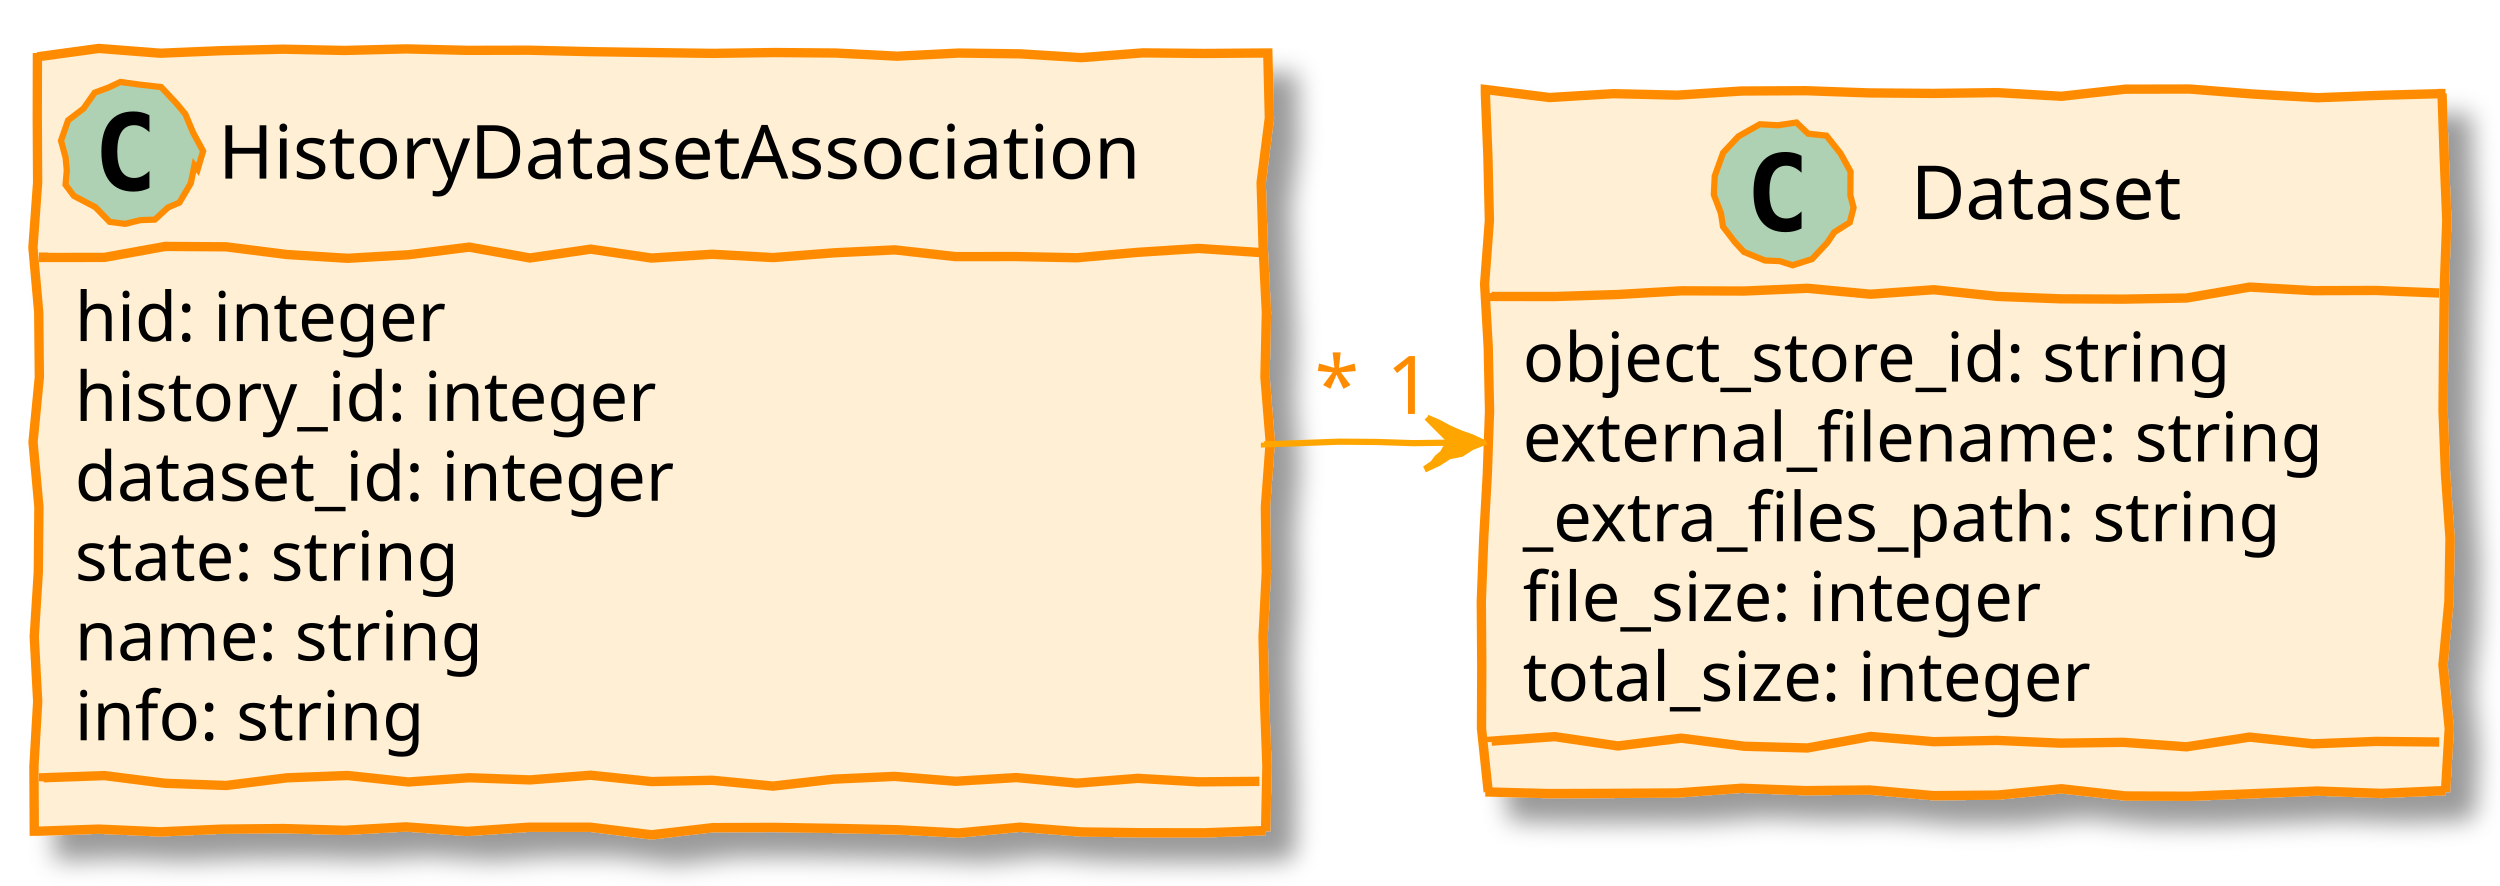
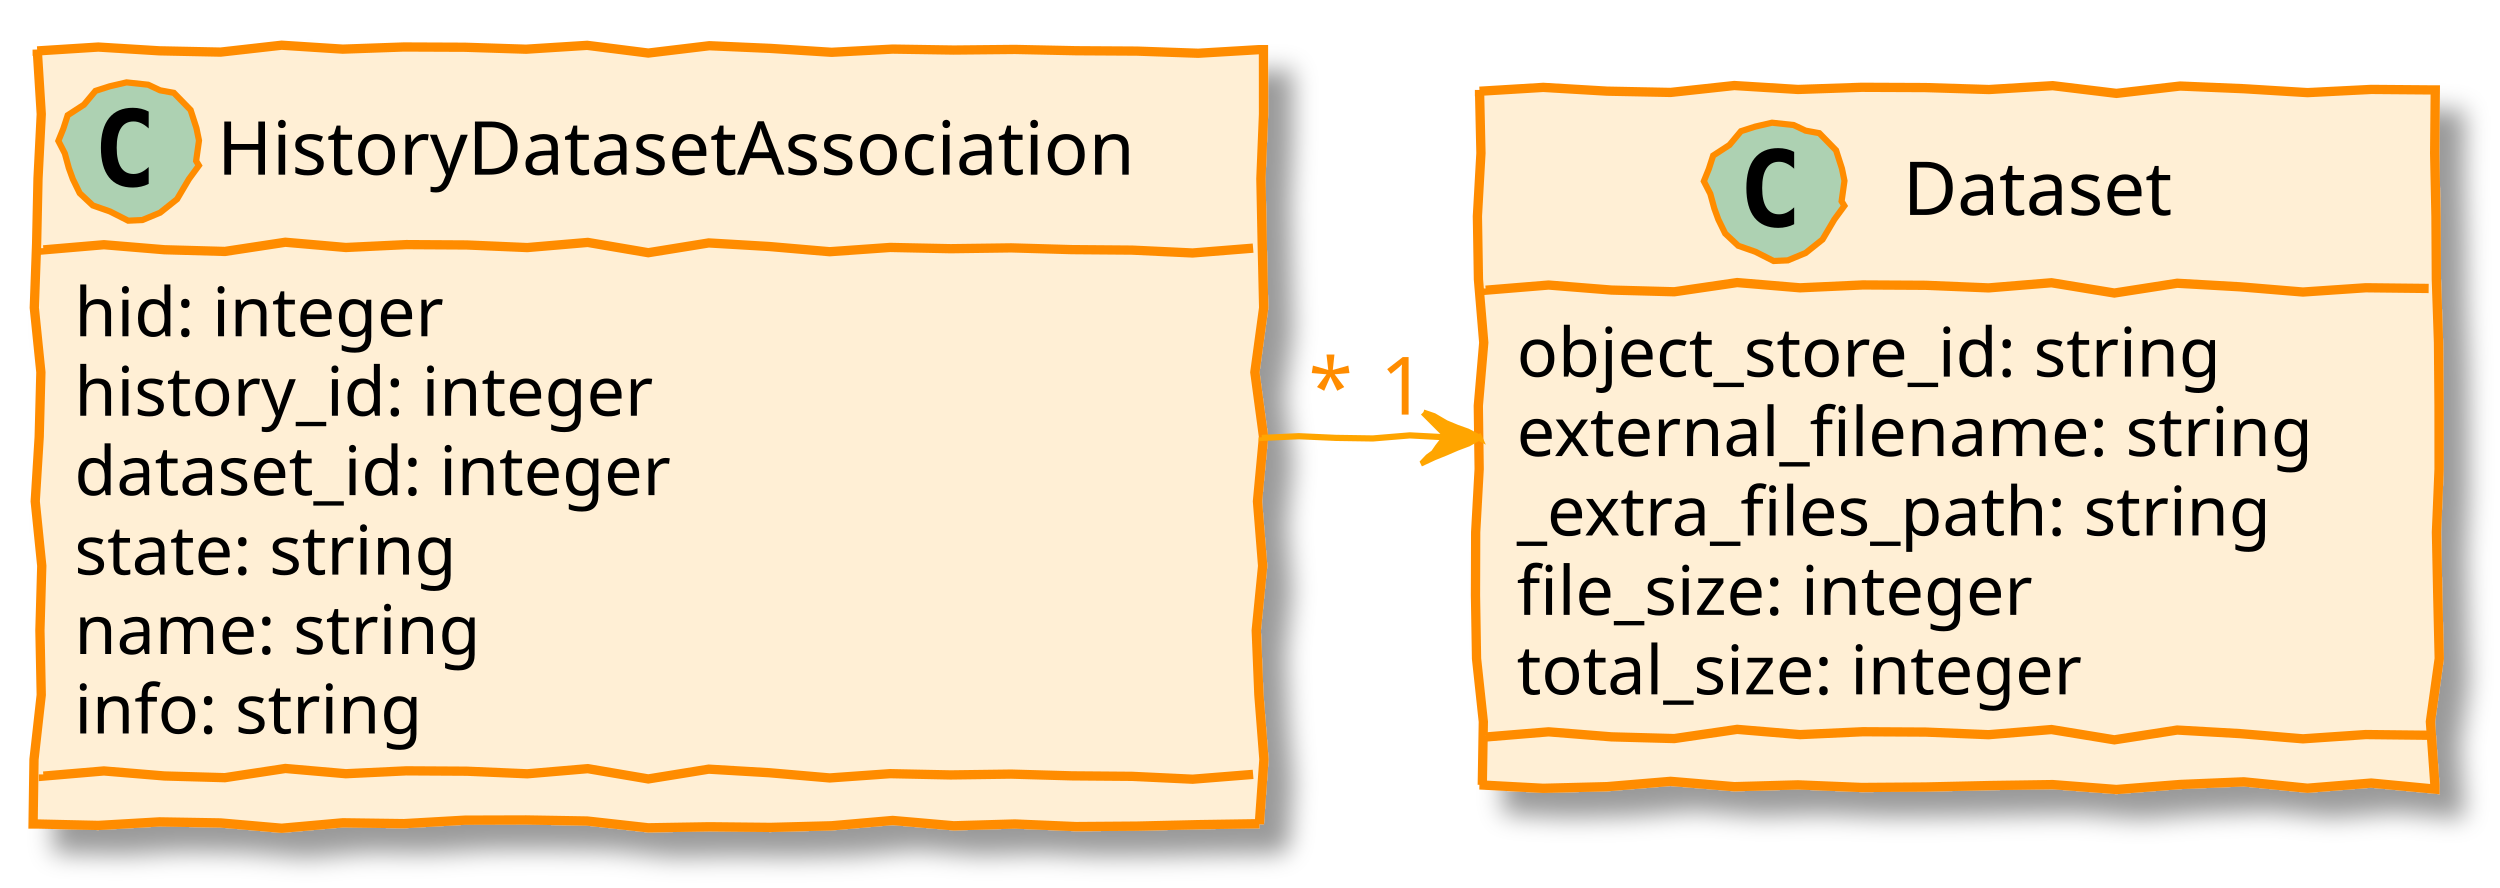
- <svg xmlns="http://www.w3.org/2000/svg" height="142px" style="width:401px;height:142px;" version="1.1" viewBox="0 0 401 142" width="401px">
+ <svg xmlns="http://www.w3.org/2000/svg" contentScriptType="application/ecmascript" contentStyleType="text/css" height="143px" preserveAspectRatio="none" style="width:403px;height:143px;" version="1.1" viewBox="0 0 403 143" width="403px" zoomAndPan="magnify">
  <defs>
-     <filter height="300%" id="f1" width="300%" x="-1" y="-1">
+     <filter height="300%" id="f1k7bqve0h3he6" width="300%" x="-1" y="-1">
      <feGaussianBlur result="blurOut" stdDeviation="2.0" />
      <feColorMatrix in="blurOut" result="blurOut2" type="matrix" values="0 0 0 0 0 0 0 0 0 0 0 0 0 0 0 0 0 0 .4 0" />
      <feOffset dx="4.0" dy="4.0" in="blurOut2" result="blurOut3" />
      <feBlend in="SourceGraphic" in2="blurOut3" mode="normal" />
    </filter>
  </defs>
  <g>
-     <polygon fill="#FFEFD5" filter="url(#f1)" points="6,8.5,6,9.114,15.85,7.768,25.7,8.535,35.55,8.128,45.4,7.889,55.25,8.093,65.1,7.843,74.95,8.075,84.8,8.053,94.65,8.283,104.5,8.429,114.35,8.562,124.2,8.428,134.05,8.505,143.9,9.012,153.75,8.511,163.6,8.636,173.45,9.243,183.3,8.482,193.15,8.575,203,8.5,203.355,8.5,203.606,18.902,202.285,29.305,202.604,39.707,203.128,50.109,202.897,60.512,203.745,70.914,202.968,81.316,203.122,91.719,202.594,102.121,202.831,112.523,203.214,122.926,203,133.328,203,133.214,193.15,133.585,183.3,133.571,173.45,133.443,163.6,132.678,153.75,133.611,143.9,133.088,134.05,132.877,124.2,132.713,114.35,132.751,104.5,133.9,94.65,132.679,84.8,132.686,74.95,133.354,65.1,132.631,55.25,133.178,45.4,132.897,35.55,132.99,25.7,133.425,15.85,132.988,6,133.328,5.497,133.328,5.445,122.926,6.045,112.523,5.492,102.121,6.147,91.719,6.242,81.316,5.298,70.914,6.311,60.512,6.214,50.109,5.283,39.707,6.033,29.305,5.977,18.902,6,8.5" style="stroke: #FF8C00; stroke-width: 1.5;" />
-     <polygon fill="#ADD1B2" points="31.19,26.512,30.612,29.382,28.778,32.493,26.941,33.281,24.846,35.225,22.517,35.308,20.049,35.91,17.587,35.584,15.294,33.227,11.846,31.419,10.511,29.639,10.713,27.32,10.524,25.259,9.786,22.563,10.923,19.303,13.41,17.397,15.182,14.862,17.423,14.033,19.302,13.149,22.413,13.573,25.853,13.969,28.357,16.644,29.727,18.299,30.969,21.257,32.578,24.231,31.709,27.168" style="stroke: #FF8C00; stroke-width: 1.0;" />
-     <path d="M23.969,30.141 Q23.391,30.438 22.75,30.586 Q22.109,30.734 21.406,30.734 Q18.906,30.734 17.586,29.086 Q16.266,27.438 16.266,24.312 Q16.266,21.188 17.586,19.531 Q18.906,17.875 21.406,17.875 Q22.109,17.875 22.758,18.031 Q23.406,18.188 23.969,18.484 L23.969,21.203 Q23.344,20.625 22.75,20.352 Q22.156,20.078 21.531,20.078 Q20.188,20.078 19.5,21.148 Q18.812,22.219 18.812,24.312 Q18.812,26.406 19.5,27.477 Q20.188,28.547 21.531,28.547 Q22.156,28.547 22.75,28.273 Q23.344,28 23.969,27.422 L23.969,30.141 Z " />
-     <text fill="#000000" font-family="sans-serif" font-size="12" lengthAdjust="spacingAndGlyphs" textLength="165" x="35" y="28.654">HistoryDatasetAssociation</text>
-     <path d="M7,40.5 L7,41.3 L16.75,41.286 L26.5,39.527 L36.25,39.588 L46,40.822 L55.75,41.433 L65.5,40.864 L75.25,39.637 L85,41.38 L94.75,39.964 L104.5,41.391 L114.25,40.781 L124,41.316 L133.75,40.553 L143.5,40.08 L153.25,41.16 L163,41.149 L172.75,41.346 L182.5,40.474 L192.25,39.85 L202,40.5 " fill="#FFEFD5" style="stroke: #FF8C00; stroke-width: 1.5;" />
-     <text fill="#000000" font-family="sans-serif" font-size="11" lengthAdjust="spacingAndGlyphs" textLength="65" x="12" y="54.71">hid: integer</text>
-     <text fill="#000000" font-family="sans-serif" font-size="11" lengthAdjust="spacingAndGlyphs" textLength="103" x="12" y="67.515">history_id: integer</text>
-     <text fill="#000000" font-family="sans-serif" font-size="11" lengthAdjust="spacingAndGlyphs" textLength="107" x="12" y="80.32">dataset_id: integer</text>
-     <text fill="#000000" font-family="sans-serif" font-size="11" lengthAdjust="spacingAndGlyphs" textLength="70" x="12" y="93.124">state: string</text>
-     <text fill="#000000" font-family="sans-serif" font-size="11" lengthAdjust="spacingAndGlyphs" textLength="73" x="12" y="105.929">name: string</text>
-     <text fill="#000000" font-family="sans-serif" font-size="11" lengthAdjust="spacingAndGlyphs" textLength="62" x="12" y="118.734">info: string</text>
-     <path d="M7,125.328 L7,124.75 L16.75,124.406 L26.5,125.641 L36.25,125.992 L46,124.764 L55.75,124.39 L65.5,125.43 L75.25,124.751 L85,125.097 L94.75,124.345 L104.5,125.362 L114.25,125.155 L124,126.091 L133.75,124.973 L143.5,124.533 L153.25,125.316 L163,124.725 L172.75,125.621 L182.5,124.847 L192.25,125.408 L202,125.328 " fill="#FFEFD5" style="stroke: #FF8C00; stroke-width: 1.5;" />
-     <polygon fill="#FFEFD5" filter="url(#f1)" points="238.25,15,238.25,14.354,248.517,15.643,258.783,15.025,269.05,15.259,279.317,14.6,289.583,14.547,299.85,14.906,310.117,14.982,320.383,14.857,330.65,15.442,340.917,14.303,351.183,14.28,361.45,15.089,371.717,15.673,381.983,15.28,392.25,15,391.701,15,392.046,25.184,392.465,35.368,392.077,45.552,391.941,55.736,391.862,65.92,392.257,76.104,392.983,86.288,392.806,96.472,391.849,106.656,392.856,116.84,392.25,127.023,392.25,126.802,381.983,127.26,371.717,126.879,361.45,127.3,351.183,127.716,340.917,127.671,330.65,126.513,320.383,127.531,310.117,127.62,299.85,126.711,289.583,126.817,279.317,126.433,269.05,127.184,258.783,127.256,248.517,127.289,238.25,127.023,238.714,127.023,237.632,116.84,237.676,106.656,237.6,96.472,237.991,86.288,238.561,76.104,238.922,65.92,238.714,55.736,238.131,45.552,238.898,35.368,238.662,25.184,238.25,15" style="stroke: #FF8C00; stroke-width: 1.5;" />
-     <polygon fill="#ADD1B2" points="297.315,33.318,296.7,35.684,294.219,37.246,293.103,38.923,290.651,41.556,287.537,42.548,285.478,41.882,283.101,41.787,279.714,40.403,278.244,38.799,276.371,36.355,276.041,34.211,274.899,31.226,275.042,28.242,276.391,24.493,278.852,21.867,282.287,19.927,285.155,20.093,288.148,19.649,290.026,21.447,292.963,21.757,295.226,24.615,296.831,27.526,296.797,31.337" style="stroke: #FF8C00; stroke-width: 1.0;" />
-     <path d="M288.969,36.641 Q288.391,36.938 287.75,37.086 Q287.109,37.234 286.406,37.234 Q283.906,37.234 282.586,35.586 Q281.266,33.938 281.266,30.812 Q281.266,27.688 282.586,26.031 Q283.906,24.375 286.406,24.375 Q287.109,24.375 287.758,24.531 Q288.406,24.688 288.969,24.984 L288.969,27.703 Q288.344,27.125 287.75,26.852 Q287.156,26.578 286.531,26.578 Q285.188,26.578 284.5,27.648 Q283.812,28.719 283.812,30.812 Q283.812,32.906 284.5,33.977 Q285.188,35.047 286.531,35.047 Q287.156,35.047 287.75,34.773 Q288.344,34.5 288.969,33.922 L288.969,36.641 Z " />
-     <text fill="#000000" font-family="sans-serif" font-size="12" lengthAdjust="spacingAndGlyphs" textLength="50" x="306.5" y="35.154">Dataset</text>
-     <path d="M239.25,47 L239.25,47.555 L249.383,47.559 L259.517,47.236 L269.65,46.648 L279.783,46.684 L289.917,46.241 L300.05,47.193 L310.183,46.471 L320.317,47.54 L330.45,47.932 L340.583,47.983 L350.717,47.803 L360.85,46.05 L370.983,46.622 L381.117,46.591 L391.25,47 " fill="#FFEFD5" style="stroke: #FF8C00; stroke-width: 1.5;" />
-     <text fill="#000000" font-family="sans-serif" font-size="11" lengthAdjust="spacingAndGlyphs" textLength="127" x="244.25" y="61.21">object_store_id: string</text>
-     <text fill="#000000" font-family="sans-serif" font-size="11" lengthAdjust="spacingAndGlyphs" textLength="142" x="244.25" y="74.015">external_filename: string</text>
-     <text fill="#000000" font-family="sans-serif" font-size="11" lengthAdjust="spacingAndGlyphs" textLength="137" x="244.25" y="86.82">_extra_files_path: string</text>
-     <text fill="#000000" font-family="sans-serif" font-size="11" lengthAdjust="spacingAndGlyphs" textLength="93" x="244.25" y="99.624">file_size: integer</text>
-     <text fill="#000000" font-family="sans-serif" font-size="11" lengthAdjust="spacingAndGlyphs" textLength="101" x="244.25" y="112.429">total_size: integer</text>
-     <path d="M239.25,119.023 L239.25,118.876 L249.383,118.157 L259.517,119.652 L269.65,118.4 L279.783,119.7 L289.917,119.977 L300.05,118.129 L310.183,118.965 L320.317,118.761 L330.45,119.203 L340.583,119.069 L350.717,119.789 L360.85,118.23 L370.983,119.312 L381.117,118.92 L391.25,119.023 " fill="#FFEFD5" style="stroke: #FF8C00; stroke-width: 1.5;" />
-     <path d="M202.744,71 L202.744,71.275 L208.732,71.07 L214.72,70.844 L220.707,70.888 L226.695,71.082 L232.683,71 " fill="none" style="stroke: #FFA500; stroke-width: 1.0;" />
-     <polygon fill="#FFA500" points="237.902,71,237.897,70.989,236.077,70.144,234.364,69.541,232.579,68.774,230.686,67.765,228.902,67,228.855,66.953,229.758,67.856,230.42,68.518,231.194,69.292,231.94,70.038,232.902,71,233.061,71.159,231.999,71.697,231.408,72.706,230.542,73.44,229.855,74.353,228.902,75,228.945,75.097,230.735,74.274,232.41,73.192,234.387,72.792,236.064,71.715,237.902,71" style="stroke: #FFA500; stroke-width: 1.0;" />
-     <text fill="#FF8C00" font-family="sans-serif" font-size="13" lengthAdjust="spacingAndGlyphs" textLength="7" x="210.852" y="66.402">*</text>
-     <text fill="#FF8C00" font-family="sans-serif" font-size="13" lengthAdjust="spacingAndGlyphs" textLength="8" x="222.34" y="66.394">1</text>
+     <polygon fill="#FFEFD5" filter="url(#f1k7bqve0h3he6)" points="6,8,6,8.21,15.85,7.586,25.7,8.193,35.55,8.4,45.4,7.287,55.25,7.922,65.1,7.574,74.95,7.617,84.8,7.932,94.65,7.309,104.5,8.554,114.35,7.37,124.2,7.802,134.05,8.432,143.9,7.914,153.75,8.068,163.6,7.968,173.45,8.178,183.3,8.239,193.15,8.586,203,8,203.671,8,203.679,18.402,203.255,28.805,203.464,39.207,203.702,49.609,202.279,60.012,203.679,70.414,202.703,80.816,203.534,91.219,202.505,101.621,202.931,112.023,203.742,122.426,203,132.828,203,132.779,193.15,132.933,183.3,133.167,173.45,133.244,163.6,132.824,153.75,133.115,143.9,132.256,134.05,133.113,124.2,133.376,114.35,133.273,104.5,133.441,94.65,132.345,84.8,132.176,74.95,132.207,65.1,132.769,55.25,132.632,45.4,133.51,35.55,132.653,25.7,132.485,15.85,133.056,6,132.828,5.333,132.828,5.481,122.426,6.649,112.023,6.436,101.621,6.734,91.219,5.678,80.816,6.319,70.414,6.59,60.012,5.528,49.609,5.904,39.207,6.126,28.805,6.652,18.402,6,8" style="stroke: #FF8C00; stroke-width: 1.5;" />
+     <polygon fill="#ADD1B2" points="32.061,26.676,30.448,28.879,28.541,32.106,25.814,34.28,22.947,35.47,20.662,35.573,17.725,34.086,14.953,33.114,12.85,31.141,11.746,28.883,11.092,27.084,10.451,24.736,9.41,22.715,10.21,20.741,10.91,18.579,13.539,16.869,15.389,14.651,17.678,13.914,20.4,13.28,23.89,13.657,25.802,14.559,28.025,14.967,30.727,17.736,31.669,20.659,32.079,22.653,31.615,25.94" style="stroke: #FF8C00; stroke-width: 1.0;" />
+     <path d="M23.969,29.641 Q23.391,29.938 22.75,30.078 Q22.109,30.234 21.406,30.234 Q18.906,30.234 17.578,28.594 Q16.266,26.938 16.266,23.812 Q16.266,20.688 17.578,19.031 Q18.906,17.375 21.406,17.375 Q22.109,17.375 22.75,17.531 Q23.406,17.688 23.969,17.984 L23.969,20.703 Q23.344,20.125 22.75,19.859 Q22.156,19.578 21.531,19.578 Q20.188,19.578 19.5,20.656 Q18.812,21.719 18.812,23.812 Q18.812,25.906 19.5,26.984 Q20.188,28.047 21.531,28.047 Q22.156,28.047 22.75,27.781 Q23.344,27.5 23.969,26.922 L23.969,29.641 Z " />
+     <text fill="#000000" font-family="sans-serif" font-size="12" lengthAdjust="spacingAndGlyphs" textLength="165" x="35" y="28.154">HistoryDatasetAssociation</text>
+     <path d="M7,40 L7,40.28 L16.75,39.448 L26.5,40.258 L36.25,40.533 L46,39.049 L55.75,39.896 L65.5,39.431 L75.25,39.489 L85,39.909 L94.75,39.078 L104.5,40.738 L114.25,39.16 L124,39.736 L133.75,40.576 L143.5,39.886 L153.25,40.091 L163,39.957 L172.75,40.238 L182.5,40.319 L192.25,40.781 L202,40 " fill="#FFEFD5" style="stroke: #FF8C00; stroke-width: 1.5;" />
+     <text fill="#000000" font-family="sans-serif" font-size="11" lengthAdjust="spacingAndGlyphs" textLength="65" x="12" y="54.21">hid: integer</text>
+     <text fill="#000000" font-family="sans-serif" font-size="11" lengthAdjust="spacingAndGlyphs" textLength="103" x="12" y="67.015">history_id: integer</text>
+     <text fill="#000000" font-family="sans-serif" font-size="11" lengthAdjust="spacingAndGlyphs" textLength="107" x="12" y="79.82">dataset_id: integer</text>
+     <text fill="#000000" font-family="sans-serif" font-size="11" lengthAdjust="spacingAndGlyphs" textLength="70" x="12" y="92.624">state: string</text>
+     <text fill="#000000" font-family="sans-serif" font-size="11" lengthAdjust="spacingAndGlyphs" textLength="73" x="12" y="105.429">name: string</text>
+     <text fill="#000000" font-family="sans-serif" font-size="11" lengthAdjust="spacingAndGlyphs" textLength="62" x="12" y="118.234">info: string</text>
+     <path d="M7,124.828 L7,125.108 L16.75,124.276 L26.5,125.086 L36.25,125.361 L46,123.877 L55.75,124.725 L65.5,124.26 L75.25,124.317 L85,124.737 L94.75,123.906 L104.5,125.566 L114.25,123.988 L124,124.564 L133.75,125.404 L143.5,124.714 L153.25,124.919 L163,124.785 L172.75,125.066 L182.5,125.147 L192.25,125.609 L202,124.828 " fill="#FFEFD5" style="stroke: #FF8C00; stroke-width: 1.5;" />
+     <polygon fill="#FFEFD5" filter="url(#f1k7bqve0h3he6)" points="238.5,14.5,238.5,14.71,248.767,14.086,259.033,14.693,269.3,14.9,279.567,13.787,289.833,14.422,300.1,14.073,310.367,14.117,320.633,14.432,330.9,13.809,341.167,15.054,351.433,13.87,361.7,14.302,371.967,14.932,382.233,14.414,392.5,14.5,392.568,14.5,392.468,24.684,392.678,34.868,392.739,45.052,393.086,55.236,393.171,65.42,393.179,75.604,392.755,85.788,392.964,95.972,393.202,106.156,391.779,116.34,392.5,126.523,392.5,127.202,382.233,126.227,371.967,127.057,361.7,126.028,351.433,126.455,341.167,127.265,330.9,126.475,320.633,126.629,310.367,126.862,300.1,126.94,289.833,126.519,279.567,126.811,269.3,125.951,259.033,126.808,248.767,127.072,238.5,126.523,238.945,126.523,239.113,116.34,238.017,106.156,237.848,95.972,237.879,85.788,238.441,75.604,238.304,65.42,239.181,55.236,238.325,45.052,238.157,34.868,238.728,24.684,238.5,14.5" style="stroke: #FF8C00; stroke-width: 1.5;" />
+     <polygon fill="#ADD1B2" points="297.311,33.176,295.698,35.379,293.791,38.606,291.064,40.78,288.197,41.97,285.912,42.073,282.975,40.586,280.203,39.614,278.099,37.641,276.996,35.383,276.342,33.584,275.701,31.236,274.66,29.215,275.46,27.241,276.16,25.079,278.789,23.369,280.639,21.151,282.928,20.414,285.65,19.78,289.14,20.157,291.052,21.058,293.275,21.467,295.977,24.236,296.919,27.159,297.329,29.153,296.865,32.44" style="stroke: #FF8C00; stroke-width: 1.0;" />
+     <path d="M289.219,36.141 Q288.641,36.438 288,36.578 Q287.359,36.734 286.656,36.734 Q284.156,36.734 282.828,35.094 Q281.516,33.438 281.516,30.312 Q281.516,27.188 282.828,25.531 Q284.156,23.875 286.656,23.875 Q287.359,23.875 288,24.031 Q288.656,24.188 289.219,24.484 L289.219,27.203 Q288.594,26.625 288,26.359 Q287.406,26.078 286.781,26.078 Q285.438,26.078 284.75,27.156 Q284.062,28.219 284.062,30.312 Q284.062,32.406 284.75,33.484 Q285.438,34.547 286.781,34.547 Q287.406,34.547 288,34.281 Q288.594,34 289.219,33.422 L289.219,36.141 Z " />
+     <text fill="#000000" font-family="sans-serif" font-size="12" lengthAdjust="spacingAndGlyphs" textLength="50" x="306.75" y="34.654">Dataset</text>
+     <path d="M239.5,46.5 L239.5,46.78 L249.633,45.948 L259.767,46.758 L269.9,47.033 L280.033,45.549 L290.167,46.396 L300.3,45.931 L310.433,45.989 L320.567,46.409 L330.7,45.578 L340.833,47.238 L350.967,45.66 L361.1,46.236 L371.233,47.076 L381.367,46.386 L391.5,46.5 " fill="#FFEFD5" style="stroke: #FF8C00; stroke-width: 1.5;" />
+     <text fill="#000000" font-family="sans-serif" font-size="11" lengthAdjust="spacingAndGlyphs" textLength="127" x="244.5" y="60.71">object_store_id: string</text>
+     <text fill="#000000" font-family="sans-serif" font-size="11" lengthAdjust="spacingAndGlyphs" textLength="142" x="244.5" y="73.515">external_filename: string</text>
+     <text fill="#000000" font-family="sans-serif" font-size="11" lengthAdjust="spacingAndGlyphs" textLength="137" x="244.5" y="86.32">_extra_files_path: string</text>
+     <text fill="#000000" font-family="sans-serif" font-size="11" lengthAdjust="spacingAndGlyphs" textLength="93" x="244.5" y="99.124">file_size: integer</text>
+     <text fill="#000000" font-family="sans-serif" font-size="11" lengthAdjust="spacingAndGlyphs" textLength="101" x="244.5" y="111.929">total_size: integer</text>
+     <path d="M239.5,118.523 L239.5,118.804 L249.633,117.971 L259.767,118.781 L269.9,119.056 L280.033,117.572 L290.167,118.42 L300.3,117.955 L310.433,118.012 L320.567,118.433 L330.7,117.602 L340.833,119.262 L350.967,117.683 L361.1,118.26 L371.233,119.099 L381.367,118.409 L391.5,118.523 " fill="#FFEFD5" style="stroke: #FF8C00; stroke-width: 1.5;" />
+     <path d="M203.406,70.5 L203.406,70.593 L209.372,70.316 L215.338,70.586 L221.304,70.678 L227.27,70.183 L233.236,70.5 " fill="none" style="stroke: #FFA500; stroke-width: 1.0;" />
+     <polygon fill="#FFA500" points="238.435,70.5,238.464,70.564,236.579,69.574,234.862,68.959,233.09,68.222,231.139,67.083,229.435,66.5,229.417,66.482,230.135,67.2,230.945,68.01,231.819,68.884,232.472,69.537,233.435,70.5,233.566,70.63,232.487,71.151,231.789,72.053,231.137,73.002,230.215,73.68,229.435,74.5,229.445,74.521,231.231,73.69,233.06,72.954,234.868,72.173,236.715,71.478,238.435,70.5" style="stroke: #FFA500; stroke-width: 1.0;" />
+     <text fill="#FF8C00" font-family="sans-serif" font-size="13" lengthAdjust="spacingAndGlyphs" textLength="7" x="210.927" y="67.027">*</text>
+     <text fill="#FF8C00" font-family="sans-serif" font-size="13" lengthAdjust="spacingAndGlyphs" textLength="8" x="222.456" y="66.834">1</text>
  </g>
</svg>
